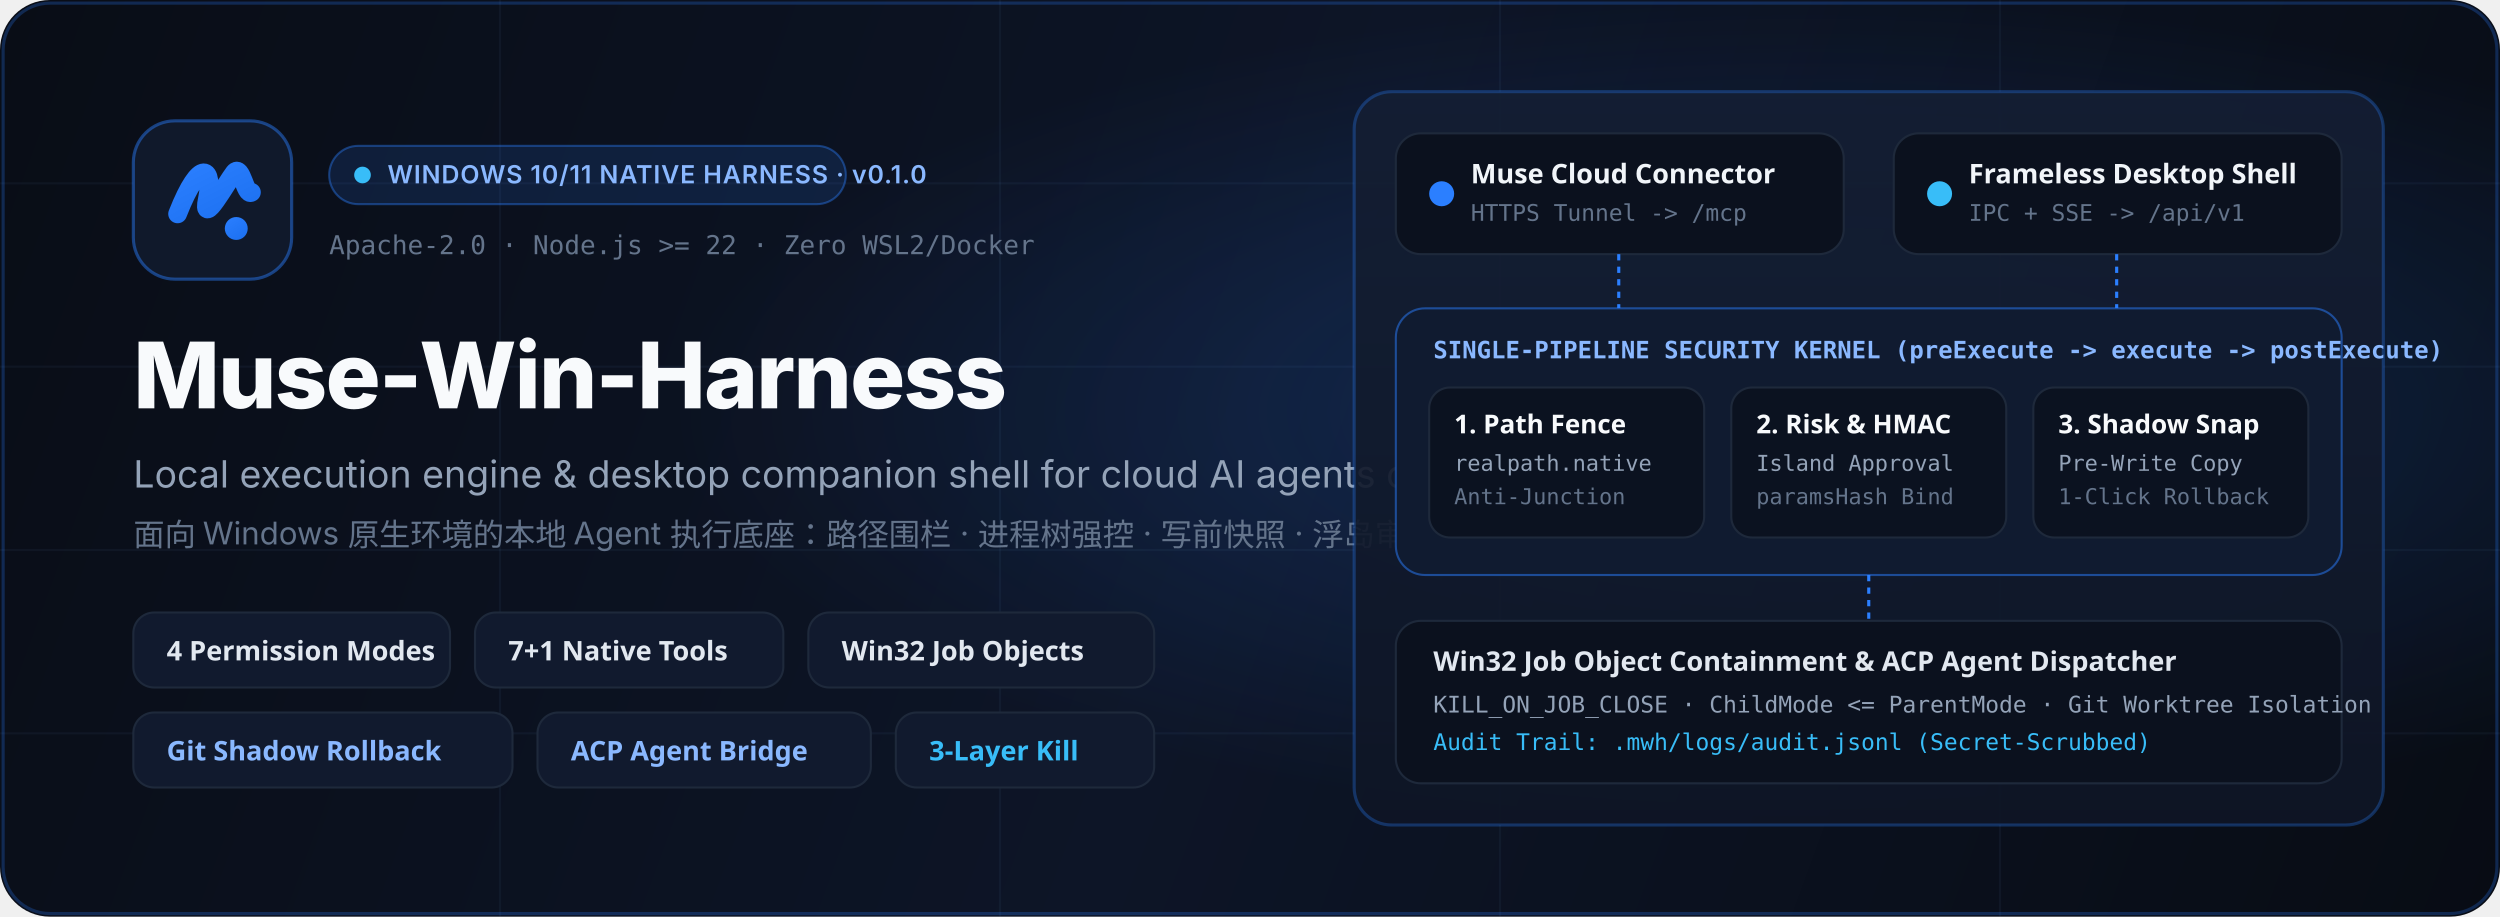
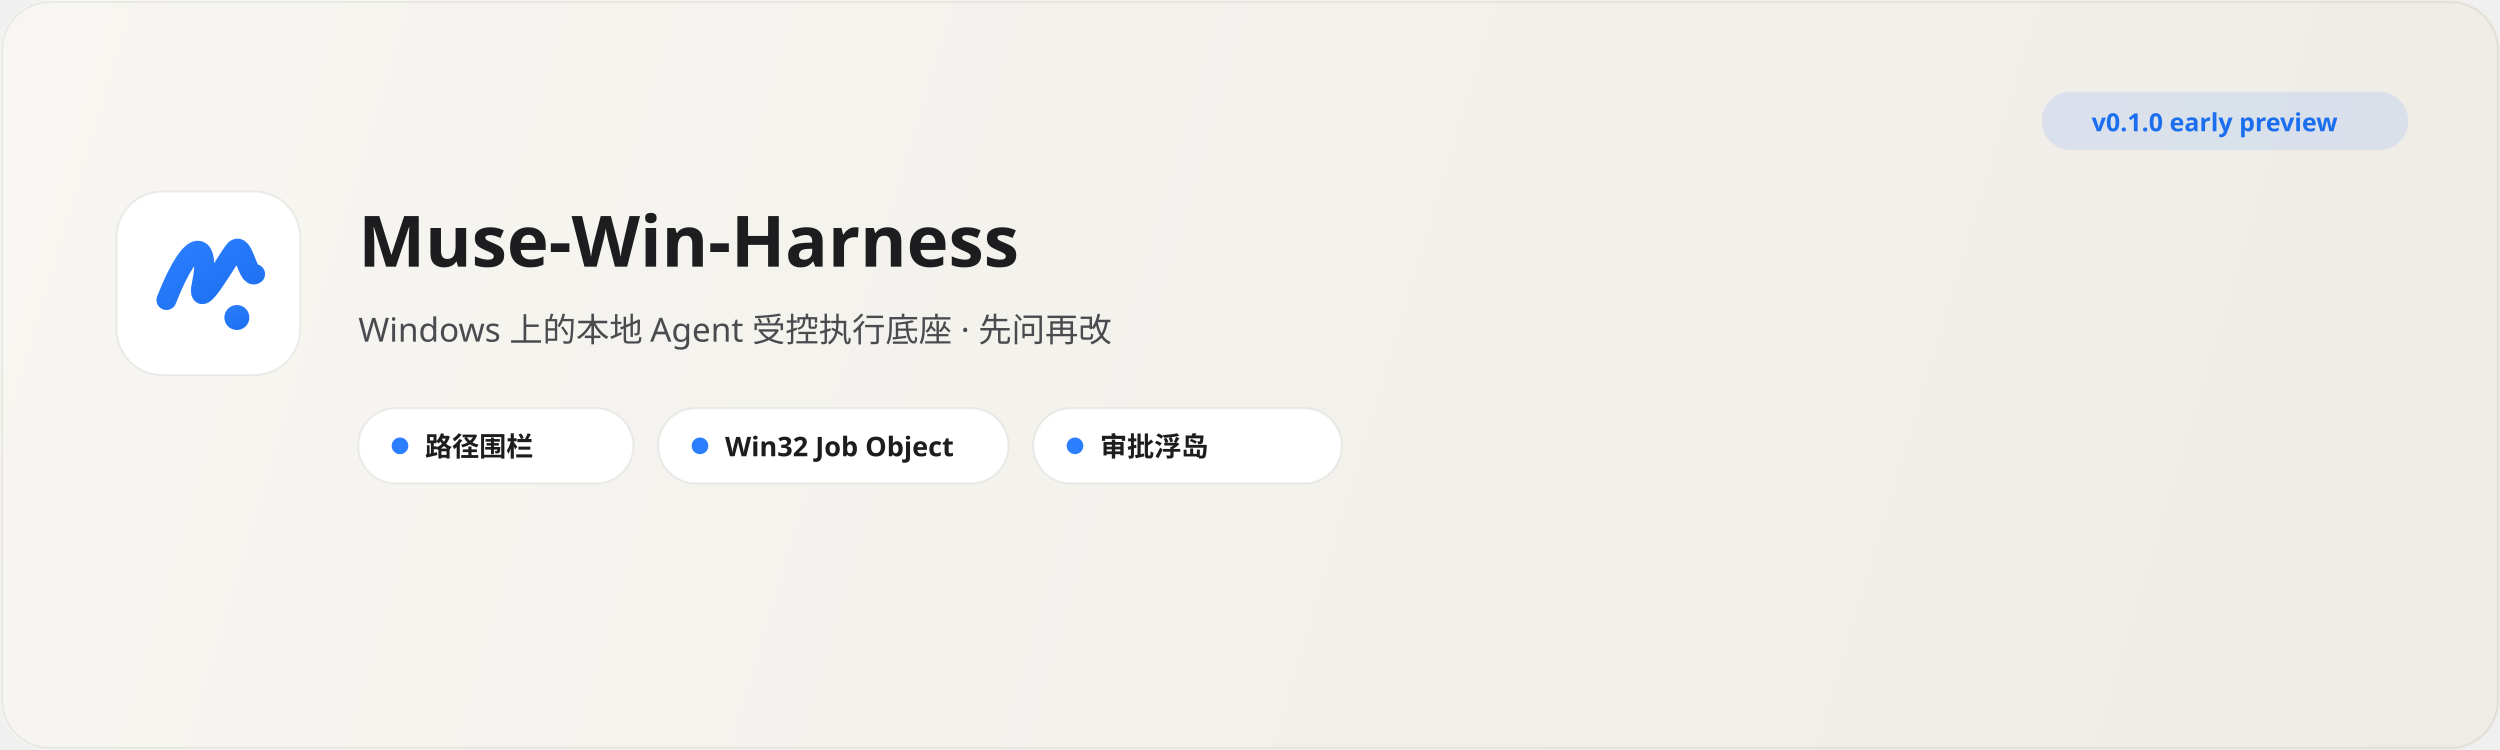
- <svg xmlns="http://www.w3.org/2000/svg" width="1200" height="440" viewBox="0 0 1200 440" fill="none">
+ <svg xmlns="http://www.w3.org/2000/svg" width="1200" height="360" viewBox="0 0 1200 360" fill="none">
  <defs>
-     <linearGradient id="bgGrad" x1="0" y1="0" x2="1200" y2="440" gradientUnits="userSpaceOnUse">
-       <stop offset="0%" stop-color="#090D16" />
-       <stop offset="50%" stop-color="#0D1527" />
-       <stop offset="100%" stop-color="#080C14" />
+     <linearGradient id="coverBg" x1="0" y1="0" x2="1200" y2="360" gradientUnits="userSpaceOnUse">
+       <stop offset="0%" stop-color="#F7F6F2" />
+       <stop offset="100%" stop-color="#EFECE6" />
    </linearGradient>
-     <linearGradient id="accentGrad" x1="0" y1="0" x2="1" y2="1">
+     <linearGradient id="coverBlue" x1="0" y1="0" x2="1" y2="1">
      <stop offset="0%" stop-color="#2B7FFF" />
      <stop offset="100%" stop-color="#1B6FEF" />
    </linearGradient>
-     <linearGradient id="cardGrad" x1="0" y1="0" x2="0" y2="1">
-       <stop offset="0%" stop-color="#141E33" stop-opacity="0.92" />
-       <stop offset="100%" stop-color="#0E1525" stop-opacity="0.92" />
-     </linearGradient>
-     <radialGradient id="glowBlue" cx="0.72" cy="0.45" r="0.45">
-       <stop offset="0%" stop-color="#2B7FFF" stop-opacity="0.22" />
-       <stop offset="100%" stop-color="#2B7FFF" stop-opacity="0" />
-     </radialGradient>
  </defs>
-   <rect width="1200" height="440" rx="24" fill="url(#bgGrad)" />
-   <rect width="1200" height="440" rx="24" fill="url(#glowBlue)" />
-   <rect x="1.5" y="1.5" width="1197" height="437" rx="22.5" stroke="#2B7FFF" stroke-opacity="0.25" stroke-width="1.5" />
-   <g stroke="#8AB8FF" stroke-opacity="0.05" stroke-width="1">
-     <line x1="0" y1="88" x2="1200" y2="88" />
-     <line x1="0" y1="176" x2="1200" y2="176" />
-     <line x1="0" y1="264" x2="1200" y2="264" />
-     <line x1="0" y1="352" x2="1200" y2="352" />
-     <line x1="240" y1="0" x2="240" y2="440" />
-     <line x1="480" y1="0" x2="480" y2="440" />
-     <line x1="720" y1="0" x2="720" y2="440" />
-     <line x1="960" y1="0" x2="960" y2="440" />
-   </g>
-   <g transform="translate(64, 58)">
-     <rect x="0" y="0" width="76" height="76" rx="20" fill="#10192B" stroke="#2B7FFF" stroke-opacity="0.45" stroke-width="1.5" />
-     <g transform="translate(8, 8) scale(0.5) rotate(12 60 60)">
-       <path d="M 30 80 C 40 20, 55 30, 55 60 C 55 90, 70 40, 75 30 C 80 20, 90 50, 95 45" fill="none" stroke="url(#accentGrad)" stroke-width="18" stroke-linecap="round" stroke-linejoin="round" />
-       <circle cx="88" cy="82" r="11" fill="url(#accentGrad)" />
-     </g>
-     <rect x="94" y="12" width="248" height="28" rx="14" fill="#2B7FFF" fill-opacity="0.14" stroke="#2B7FFF" stroke-opacity="0.4" />
-     <circle cx="110" cy="26" r="4" fill="#38BDF8" />
-     <text x="122" y="30" fill="#8AB8FF" font-family="Segoe UI, Inter, system-ui, sans-serif" font-size="12" font-weight="600" letter-spacing="0.4">WINDOWS 10/11 NATIVE HARNESS · v0.1.0</text>
-     <text x="94" y="64" fill="#64748B" font-family="Consolas, monospace" font-size="12.5">Apache-2.0 · Node.js &gt;= 22 · Zero WSL2/Docker</text>
-     <text x="0" y="138" fill="#F8FAFC" font-family="Segoe UI, Inter, system-ui, sans-serif" font-size="44" font-weight="800" letter-spacing="-0.8">Muse-Win-Harness</text>
-     <text x="0" y="176" fill="#94A3B8" font-family="Segoe UI, Inter, system-ui, sans-serif" font-size="18" font-weight="400">Local execution engine &amp; desktop companion shell for cloud AI agents on Windows.</text>
-     <text x="0" y="204" fill="#64748B" font-family="Segoe UI, Inter, system-ui, sans-serif" font-size="15" font-weight="400">面向 Windows 原生环境的本地 Agent 执行底座：路径围栏 · 进程树强控 · 写前快照 · 浮岛审批</text>
-     <g transform="translate(0, 236)">
-       <rect x="0" y="0" width="152" height="36" rx="10" fill="#111A2E" stroke="#1E293B" />
-       <text x="16" y="23" fill="#E2E8F0" font-family="Segoe UI, sans-serif" font-size="13" font-weight="600">4 Permission Modes</text>
-       <rect x="164" y="0" width="148" height="36" rx="10" fill="#111A2E" stroke="#1E293B" />
-       <text x="180" y="23" fill="#E2E8F0" font-family="Segoe UI, sans-serif" font-size="13" font-weight="600">7+1 Native Tools</text>
-       <rect x="324" y="0" width="166" height="36" rx="10" fill="#111A2E" stroke="#1E293B" />
-       <text x="340" y="23" fill="#E2E8F0" font-family="Segoe UI, sans-serif" font-size="13" font-weight="600">Win32 Job Objects</text>
-       <rect x="0" y="48" width="182" height="36" rx="10" fill="#111A2E" stroke="#1E293B" />
-       <text x="16" y="71" fill="#8AB8FF" font-family="Segoe UI, sans-serif" font-size="13" font-weight="600">Git Shadow Rollback</text>
-       <rect x="194" y="48" width="160" height="36" rx="10" fill="#111A2E" stroke="#1E293B" />
-       <text x="210" y="71" fill="#8AB8FF" font-family="Segoe UI, sans-serif" font-size="13" font-weight="600">ACP Agent Bridge</text>
-       <rect x="366" y="48" width="124" height="36" rx="10" fill="#111A2E" stroke="#1E293B" />
-       <text x="382" y="71" fill="#38BDF8" font-family="Segoe UI, sans-serif" font-size="13" font-weight="600">3-Layer Kill</text>
+   <rect width="1200" height="360" rx="24" fill="url(#coverBg)" />
+   <rect x="1" y="1" width="1198" height="358" rx="23" stroke="#1D1D1F" stroke-opacity="0.06" />
+   <g transform="translate(56, 92)">
+     <rect width="88" height="88" rx="22" fill="#FFFFFF" stroke="#000000" stroke-opacity="0.06" />
+     <g transform="translate(8,8) scale(0.3)">
+       <g transform="rotate(12 120 120)">
+         <path d="M 60 160 C 80 40, 110 60, 110 120 C 110 180, 140 80, 150 60 C 160 40, 180 100, 190 90" fill="none" stroke="url(#coverBlue)" stroke-width="32" stroke-linecap="round" stroke-linejoin="round" />
+         <circle cx="176" cy="164" r="20" fill="url(#coverBlue)" />
+       </g>
    </g>
  </g>
-   <g transform="translate(650, 44)">
-     <rect x="0" y="0" width="494" height="352" rx="18" fill="url(#cardGrad)" stroke="#2B7FFF" stroke-opacity="0.3" stroke-width="1.5" />
-     <rect x="20" y="20" width="215" height="58" rx="12" fill="#0B111E" stroke="#1E293B" />
-     <circle cx="42" cy="49" r="6" fill="#2B7FFF" />
-     <text x="56" y="44" fill="#F1F5F9" font-family="Segoe UI, sans-serif" font-size="13" font-weight="700">Muse Cloud Connector</text>
-     <text x="56" y="62" fill="#64748B" font-family="Consolas, monospace" font-size="11">HTTPS Tunnel -&gt; /mcp</text>
-     <rect x="259" y="20" width="215" height="58" rx="12" fill="#0B111E" stroke="#1E293B" />
-     <circle cx="281" cy="49" r="6" fill="#38BDF8" />
-     <text x="295" y="44" fill="#F1F5F9" font-family="Segoe UI, sans-serif" font-size="13" font-weight="700">Frameless Desktop Shell</text>
-     <text x="295" y="62" fill="#64748B" font-family="Consolas, monospace" font-size="11">IPC + SSE -&gt; /api/v1</text>
-     <path d="M 127 78 L 127 104 M 366 78 L 366 104" stroke="#2B7FFF" stroke-width="1.5" stroke-dasharray="3 3" />
-     <rect x="20" y="104" width="454" height="128" rx="14" fill="#101B30" stroke="#2B7FFF" stroke-opacity="0.5" />
-     <text x="38" y="128" fill="#8AB8FF" font-family="Consolas, monospace" font-size="11.5" font-weight="700">SINGLE-PIPELINE SECURITY KERNEL (preExecute -&gt; execute -&gt; postExecute)</text>
-     <rect x="36" y="142" width="132" height="72" rx="10" fill="#0B1220" stroke="#1E293B" />
-     <text x="48" y="164" fill="#F8FAFC" font-family="Segoe UI, sans-serif" font-size="12.5" font-weight="700">1. Path Fence</text>
-     <text x="48" y="182" fill="#94A3B8" font-family="Consolas, monospace" font-size="10.5">realpath.native</text>
-     <text x="48" y="198" fill="#64748B" font-family="Consolas, monospace" font-size="10.5">Anti-Junction</text>
-     <rect x="181" y="142" width="132" height="72" rx="10" fill="#0B1220" stroke="#1E293B" />
-     <text x="193" y="164" fill="#F8FAFC" font-family="Segoe UI, sans-serif" font-size="12.5" font-weight="700">2. Risk &amp; HMAC</text>
-     <text x="193" y="182" fill="#94A3B8" font-family="Consolas, monospace" font-size="10.5">Island Approval</text>
-     <text x="193" y="198" fill="#64748B" font-family="Consolas, monospace" font-size="10.5">paramsHash Bind</text>
-     <rect x="326" y="142" width="132" height="72" rx="10" fill="#0B1220" stroke="#1E293B" />
-     <text x="338" y="164" fill="#F8FAFC" font-family="Segoe UI, sans-serif" font-size="12.5" font-weight="700">3. Shadow Snap</text>
-     <text x="338" y="182" fill="#94A3B8" font-family="Consolas, monospace" font-size="10.5">Pre-Write Copy</text>
-     <text x="338" y="198" fill="#64748B" font-family="Consolas, monospace" font-size="10.5">1-Click Rollback</text>
-     <path d="M 247 232 L 247 254" stroke="#2B7FFF" stroke-width="1.5" stroke-dasharray="3 3" />
-     <rect x="20" y="254" width="454" height="78" rx="12" fill="#0B111E" stroke="#1E293B" />
-     <text x="38" y="278" fill="#E2E8F0" font-family="Segoe UI, sans-serif" font-size="13" font-weight="700">Win32 Job Object Containment &amp; ACP Agent Dispatcher</text>
-     <text x="38" y="298" fill="#94A3B8" font-family="Consolas, monospace" font-size="11">KILL_ON_JOB_CLOSE · ChildMode &lt;= ParentMode · Git Worktree Isolation</text>
-     <text x="38" y="316" fill="#38BDF8" font-family="Consolas, monospace" font-size="11">Audit Trail: .mwh/logs/audit.jsonl (Secret-Scrubbed)</text>
+   <text x="172" y="128" fill="#1D1D1F" font-family="Segoe UI, system-ui, sans-serif" font-size="34" font-weight="700">Muse-Win-Harness</text>
+   <text x="172" y="164" fill="#4A4A4F" font-family="Segoe UI, system-ui, sans-serif" font-size="16">Windows 上的本地 Agent 受控执行底座 · 先问再改</text>
+   <g font-family="Segoe UI, system-ui, sans-serif" font-size="13" font-weight="600">
+     <rect x="172" y="196" width="132" height="36" rx="18" fill="#FFFFFF" stroke="#000000" stroke-opacity="0.06" />
+     <circle cx="192" cy="214" r="4" fill="#2B7FFF" />
+     <text x="204" y="219" fill="#1D1D1F">路径围栏</text>
+     <rect x="316" y="196" width="168" height="36" rx="18" fill="#FFFFFF" stroke="#000000" stroke-opacity="0.06" />
+     <circle cx="336" cy="214" r="4" fill="#2B7FFF" />
+     <text x="348" y="219" fill="#1D1D1F">Win32 Job Object</text>
+     <rect x="496" y="196" width="148" height="36" rx="18" fill="#FFFFFF" stroke="#000000" stroke-opacity="0.06" />
+     <circle cx="516" cy="214" r="4" fill="#2B7FFF" />
+     <text x="528" y="219" fill="#1D1D1F">审批浮岛</text>
  </g>
+   <rect x="980" y="44" width="176" height="28" rx="14" fill="#2B7FFF" fill-opacity="0.12" />
+   <text x="1004" y="63" fill="#1B6FEF" font-family="Segoe UI, system-ui, sans-serif" font-size="12" font-weight="600">v0.1.0 early preview</text>
</svg>
